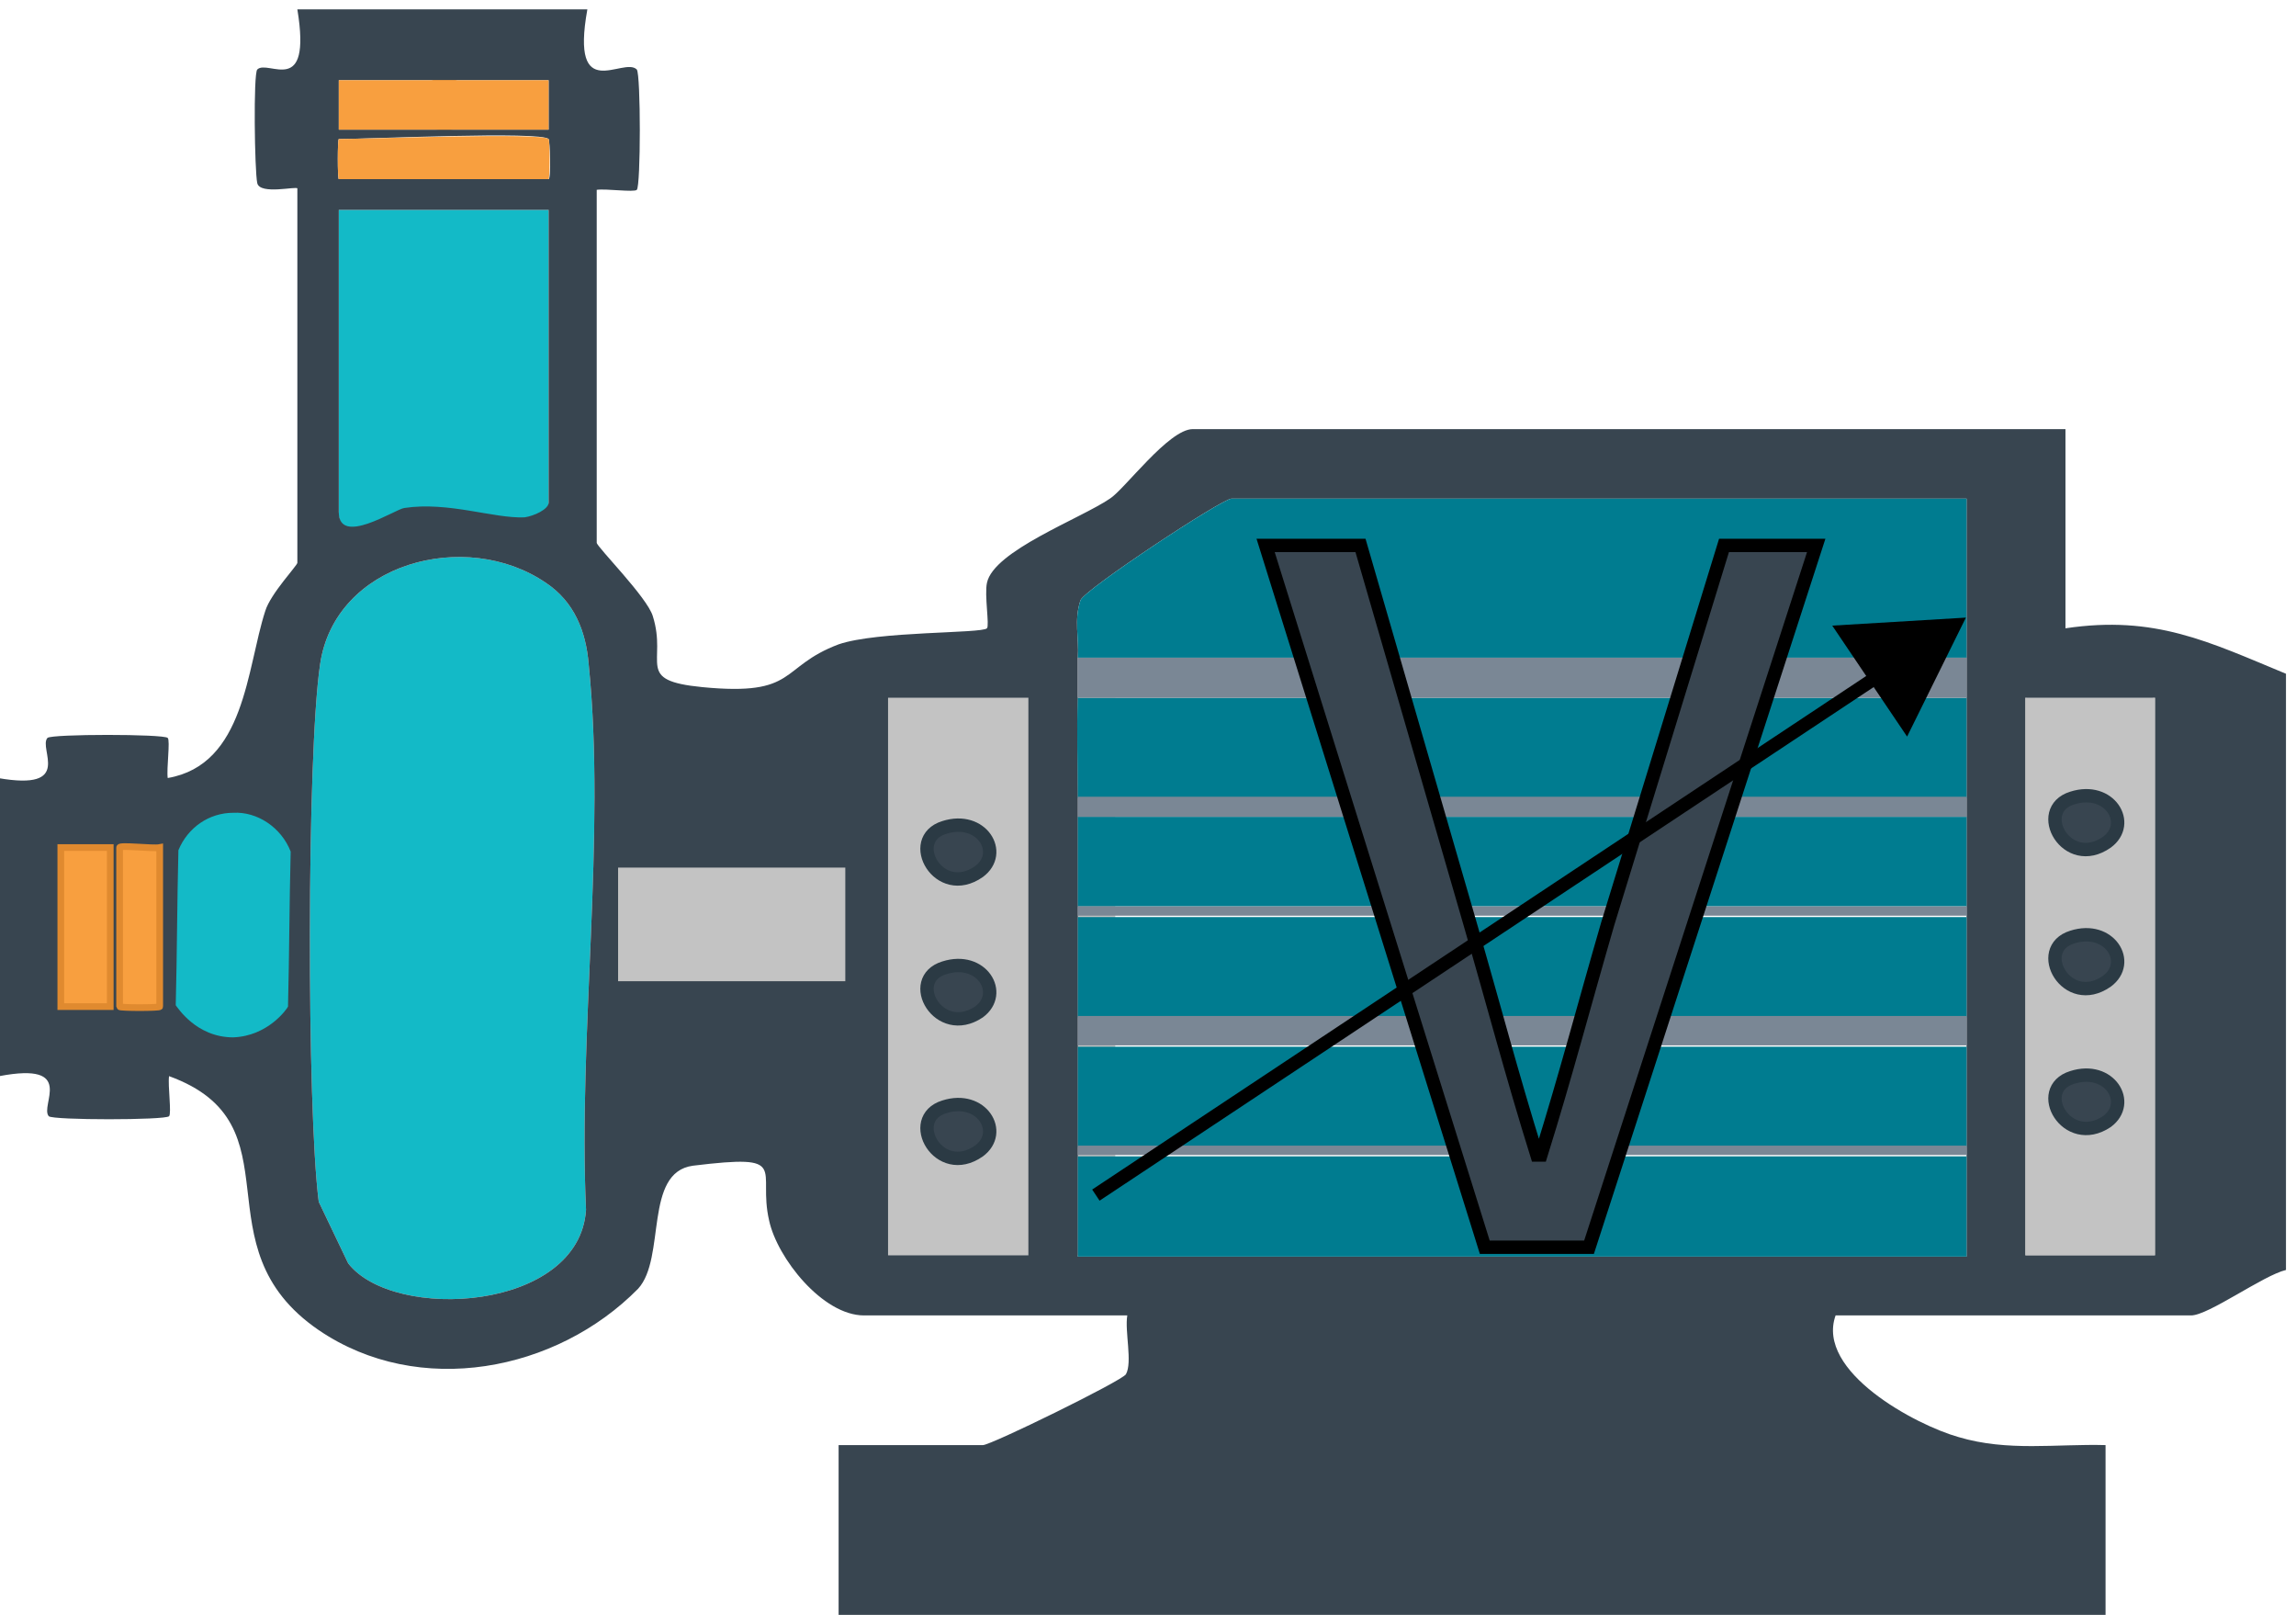
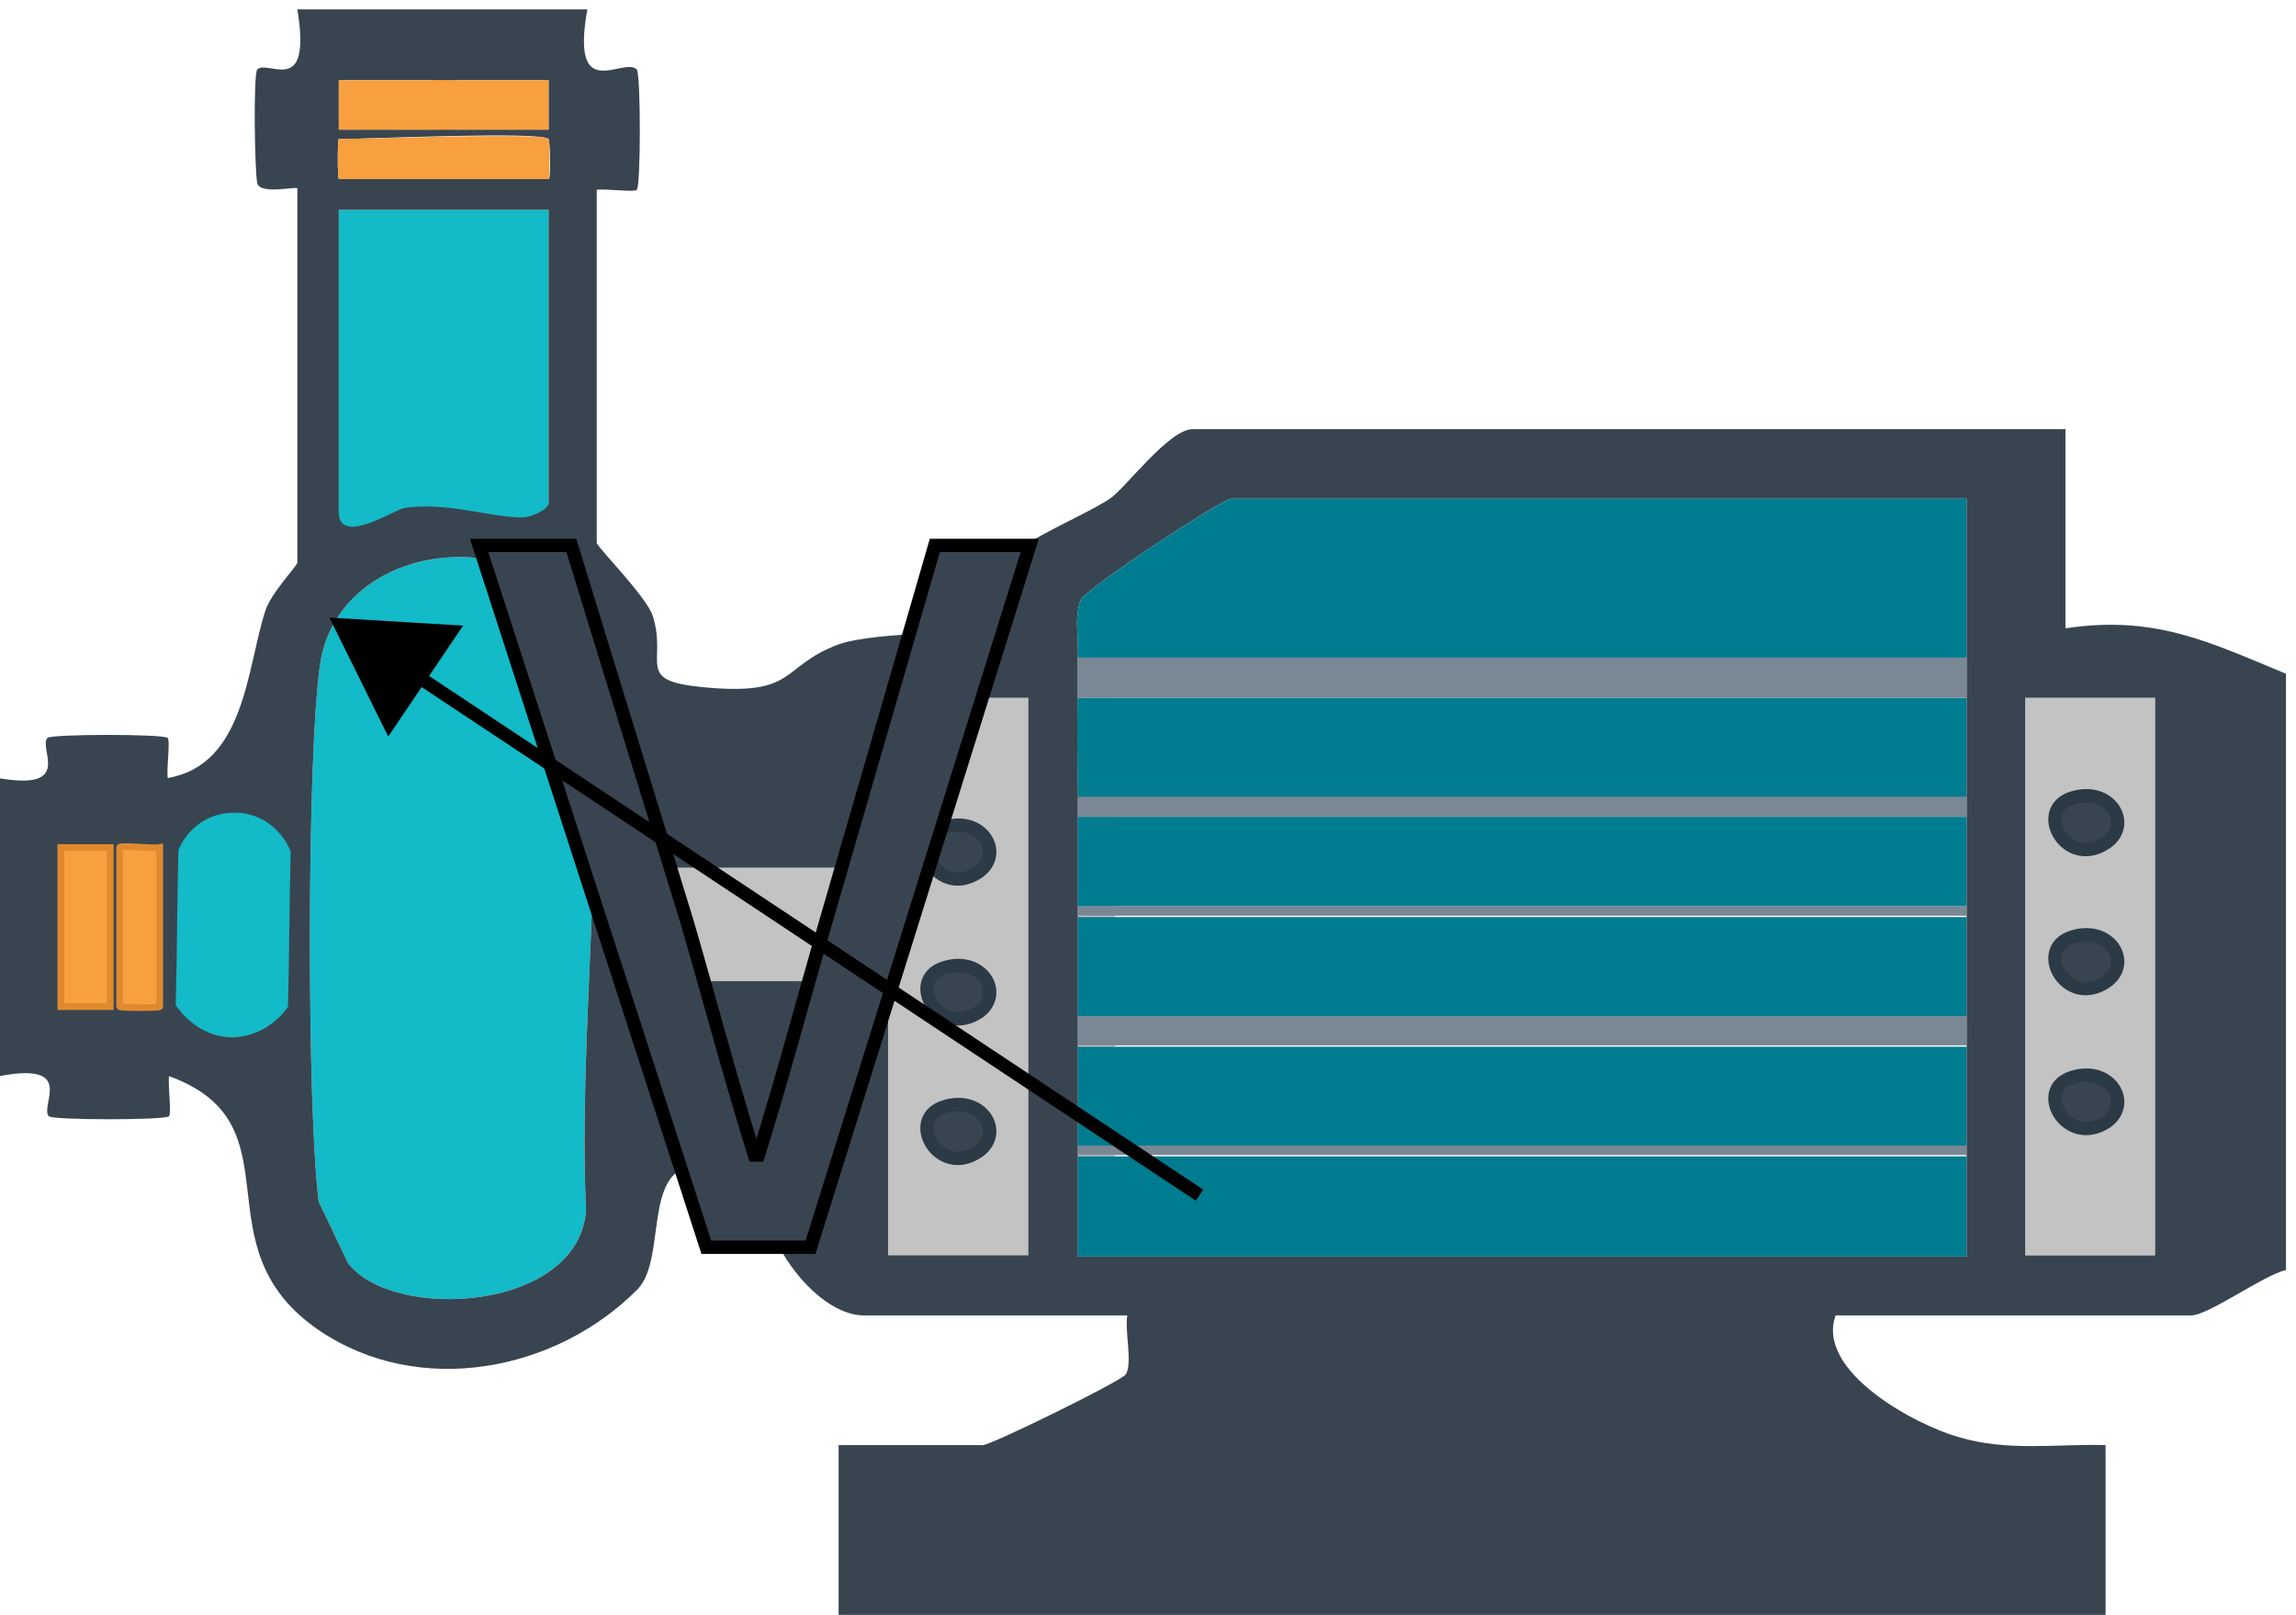
<svg version="1.1" id="Layer_1" x="0px" y="0px" viewBox="0 0 171.8 120.8" style="enable-background:new 0 0 171.8 120.8;" xml:space="preserve">
  <style type="text/css">
        .st0{fill:none;stroke:#F89F3F;}
        .st1{fill:#E5E7EA;}
        .st2{fill:#F89F3F;stroke:#E08A2F;stroke-width:0.5;}
        .st3{fill:#C3C3C3;}
        .st4{fill:#384550;stroke:#2B3A44;}
        .st5{fill:#13BAC7;}
        .st6{fill:#F89F3F;}
        .st7{fill:#384550;}
        .st8{fill:#007C90;}
        .st9{fill:#7A8795;}
        .st10{fill:#384550;stroke:#384550;stroke-width:1.5;}
        .st11{fill:#384550;stroke:#000000;stroke-miterlimit:10;}
        .st12{fill:none;stroke:#000000;stroke-miterlimit:10;}
  </style>
  <g id="artwork" transform="scale(-1, 1) translate(-171.75, 0)">
    <circle id="cp2" class="st0" cx="138.5" cy="7.8" r="1.5" />
    <circle id="cp1" class="st0" cx="165.4" cy="69.4" r="1.5" />
    <path class="st1" d="M105.3,52.2v41.7c-3.7-0.6-6.7-0.6-10.5,0V52.2 M98.5,65.2c2.9,2,5.5-2.4,2.6-3.3    C98.3,61.1,96.6,63.9,98.5,65.2z M98.5,75.7c2.9,2,5.5-2.4,2.6-3.3C98.3,71.5,96.6,74.3,98.5,75.7z M98.5,86.1    c2.9,2,5.5-2.4,2.6-3.3C98.3,82,96.6,84.8,98.5,86.1z" />
    <path class="st1" d="M124.3,64.8h-14.9c-1.6,0-1.6,7.5,0,7.5h14.9C126,72.3,126,64.8,124.3,64.8z" />
    <rect id="_x3C_Rectangle_x3E_" x="88.3" y="52.2" class="st3" width="17" height="41.7" />
    <rect x="6.8" y="52.2" class="st3" width="17" height="41.7" />
    <path class="st4" d="M101.1,61.9c-2.8-0.9-4.5,1.9-2.6,3.3C101.5,67.3,104,62.8,101.1,61.9z" />
    <path class="st4" d="M101.1,72.4c-2.8-0.9-4.5,1.9-2.6,3.3C101.5,77.7,104,73.3,101.1,72.4z" />
    <path class="st4" d="M101.1,82.8c-2.8-0.9-4.5,1.9-2.6,3.3C101.5,88.2,104,83.7,101.1,82.8z" />
    <path class="st5" d="M147.9,89.9c0.9-7,0.9-33.4-0.1-40.2c-1.1-7.6-10.9-10.2-16.9-6.1c-2.1,1.4-3,3.6-3.2,6.1    c-1.3,12.8,0.8,27.8,0.2,40.8c0.5,7.6,14.4,8.4,17.8,4" />
    <path class="st5" d="M130.7,15.7v22c0,0.5,1.1,1,1.8,1.1c2.3,0.1,5.7-1.2,9-0.7c0.7,0.1,4.9,2.9,4.9,0.3V15.7H130.7z" />
    <path class="st7" d="M171.8,80.5c-5.8-1.1-3,2.2-3.7,3c-0.3,0.3-8.7,0.3-9,0c-0.2-0.2,0.1-2.3,0-3c-9.9,3.6-2,12.7-11.2,19    c-7.5,5.1-17.8,3.1-23.9-3.1c-2.1-2.3-0.4-8.7-4.1-9.2c-7.4-0.9-4.8,0.2-5.7,4.1c-0.6,2.8-4,7.1-7.1,7.1H87.4    c0.2,1.2-0.4,3.5,0.1,4.4c0.3,0.5,10.1,5.3,10.7,5.3H109v12.7H14.2l0-12.7c3.7-0.1,7.3,0.5,11-0.6c3.2-0.9,10.7-4.9,9.2-9.1H7.8    c-1.3,0-5.4-3-7.1-3.4l0-44.6c5.8-2.4,9.8-4.4,16.5-3.4V32.1h65.3c1.8,0,5.1,4.5,6.2,5.2c2.2,1.5,8.7,3.9,9.2,6.3    c0.2,0.9-0.2,3.2,0,3.4c0.4,0.4,8.2,0.2,11.1,1.2c4.5,1.7,3,3.9,10.2,3.2c5.1-0.5,2.6-1.8,3.7-5.3c0.4-1.4,4.2-5.2,4.2-5.5V14.2    c-0.7-0.1-2.8,0.2-3,0c-0.3-0.3-0.3-8.6,0-9c1-1,5,2.7,3.7-4.5h21.7c-1.1,6.7,2.2,3.7,3,4.5c0.3,0.3,0.2,7.6,0,8.5    c-0.2,0.9-3,0.2-3,0.4v28c0,0.2,2,2.3,2.4,3.6c1.4,4.3,1.5,11.5,7.3,12.5c0.1-0.7-0.2-2.8,0-3c0.3-0.3,8.7-0.3,9,0    c0.7,0.8-2,4,3.7,3L171.8,80.5L171.8,80.5L171.8,80.5z M130.7,9.7h15.7V6h-15.7V9.7z M130.7,13.4h15.7c0.1,0,0.1-3,0-3    c-2.2,0-15.1-0.6-15.7,0C130.6,10.5,130.5,13.4,130.7,13.4z M130.7,37.6c0,0.5,1.1,1,1.8,1.1c2.3,0.1,5.7-1.2,9-0.7    c0.7,0.1,4.9,2.9,4.9,0.3V15.7h-15.7V37.6z M24.6,52.2c0,2.5,0,5,0,7.5c0,0.5,0,1,0,1.5c0,2.2,0,4.5,0,6.7c0,0.2,0,0.5,0,0.7    c0,2.5,0,5,0,7.5c0,0.7,0,1.5,0,2.2c0,2.5,0,5,0,7.5c0,0.2,0,0.5,0,0.7c0,2.5,0,5,0,7.5h66.5c0-2.5,0-5,0-7.5c0-0.2,0-0.5,0-0.7    c0-2.5,0-5,0-7.5c0-0.7,0-1.5,0-2.2c0-2.5,0-5,0-7.5c0-0.2,0-0.5,0-0.7c0-2.2,0-4.5,0-6.7c0-0.5,0-1,0-1.5c0-2.5,0.1-5,0-7.5    c0-1,0-2,0-3c-0.1-1.5,0.3-2.8-0.2-4.3c-0.3-0.8-10.6-7.6-11.3-7.6H24.6c0,4,0,8,0,11.9C24.6,50.2,24.6,51.2,24.6,52.2z     M147.9,89.9c0.9-7,0.9-33.4-0.1-40.2c-1.1-7.6-10.9-10.2-16.9-6.1c-2.1,1.4-3,3.6-3.2,6.1c-1.3,12.8,0.8,27.8,0.2,40.8    c0.5,7.6,14.4,8.4,17.8,4 M100,52.2h-5.2v41.7h10.5V52.2H100L100,52.2L100,52.2z M20.2,93.9V52.2h-9.7v41.7 M163.5,75.3h3.7V63.4    h-3.7V75.3z M159.8,75.3c0,0.1,3,0.1,3,0V63.4c0-0.1-2.5,0.1-3,0V75.3z" />
    <path class="st8" d="M91.1,49.2c-0.1-1.5,0.3-2.8-0.2-4.3c-0.3-0.8-10.6-7.6-11.3-7.6H24.6c0,4,0,8,0,11.9    C24.6,49.2,91.1,49.2,91.1,49.2z" />
    <path class="st8" d="M24.6,52.2c0,2.5,0,5,0,7.5h66.5c0-2.5,0.1-5,0-7.5H24.6z" />
    <path class="st8" d="M24.6,68.6c0,2.5,0,5,0,7.5h66.5c0-2.5,0-5,0-7.5H24.6z" />
    <path class="st8" d="M24.6,78.3c0,2.5,0,5,0,7.5h66.5c0-2.5,0-5,0-7.5H24.6z" />
    <path class="st8" d="M24.6,86.5c0,2.5,0,5,0,7.5h66.5c0-2.5,0-5,0-7.5H24.6z" />
    <path class="st8" d="M24.6,61.1c0,2.2,0,4.5,0,6.7h66.5c0-2.2,0-4.5,0-6.7C91.1,61.1,24.6,61.1,24.6,61.1z" />
    <path class="st3" d="M10.5,93.9V52.2c3.4,0.4,6.4,0.8,9.7,0v41.7 M14.2,63c2.9,2,5.5-2.4,2.6-3.3C13.9,58.8,12.2,61.6,14.2,63z     M14.2,73.4c2.9,2,5.5-2.4,2.6-3.3C13.9,69.3,12.2,72.1,14.2,73.4z M14.2,83.9c2.9,2,5.5-2.4,2.6-3.3    C13.9,79.7,12.2,82.5,14.2,83.9z" />
    <path class="st9" d="M24.6,49.2c0,1,0,2,0,3h66.5c0-1,0-2,0-3H24.6z" />
    <path class="st9" d="M24.6,76c0,0.7,0,1.5,0,2.2h66.5c0-0.7,0-1.5,0-2.2H24.6z" />
    <path class="st9" d="M24.6,59.6c0,0.5,0,1,0,1.5h66.5c0-0.5,0-1,0-1.5H24.6z" />
    <path class="st9" d="M24.6,67.8c0,0.2,0,0.5,0,0.7h66.5c0-0.2,0-0.5,0-0.7H24.6z" />
    <path class="st9" d="M24.6,85.7c0,0.2,0,0.5,0,0.7h66.5c0-0.2,0-0.5,0-0.7H24.6z" />
    <path class="st4" d="M16.7,59.7c-2.8-0.9-4.5,1.9-2.6,3.3C17.1,65.1,19.6,60.6,16.7,59.7z" />
    <path class="st4" d="M16.7,70.1c-2.8-0.9-4.5,1.9-2.6,3.3C17.1,75.5,19.6,71,16.7,70.1z" />
    <path class="st4" d="M16.7,80.6c-2.8-0.9-4.5,1.9-2.6,3.3C17.1,85.9,19.6,81.5,16.7,80.6z" />
    <polyline class="st10" points="150.2,75.3 154.5,81.1 158.6,75.2" />
    <path class="st5" d="M150,63.7c0.1,3.9,0.1,7.7,0.2,11.6c0.1,0.2,1.5,2.2,4.1,2.3c2.8,0,4.2-2.3,4.3-2.4    c-0.1-3.9-0.1-7.7-0.2-11.6c-0.7-1.7-2.3-2.8-4.1-2.8C152.5,60.7,150.7,61.9,150,63.7L150,63.7L150,63.7z" />
    <rect x="108.5" y="64.9" class="st3" width="17" height="8.5" />
    <rect id="suction" x="163.5" y="63.4" class="st2" width="3.7" height="11.9" />
    <path id="suction2" class="st2" d="M159.8,63.4v11.9c0,0.1,3,0.1,3,0V63.4C162.8,63.2,160.3,63.5,159.8,63.4z" />
    <rect id="discharge2" x="130.7" y="6" class="st6" width="15.7" height="3.7" />
    <path id="discharge" class="st6" d="M130.7,10.4c-0.1,0.1-0.1,3,0,3h15.7c0.1,0,0.1-3,0-3C144.2,10.4,131.2,9.9,130.7,10.4z" />
-   </g>
-   <g id="labels">
-     <path id="compound_path_letter_V" class="st11" d="M94.7,40.8h7.1l8.2,28.3c1.8,6.2,3.1,11.2,5,17.3h0.3c1.9-6.1,3.2-11.1,5-17.3   l8.7-28.3h6.9l-17,52.5h-7.8L94.7,40.8z" />
-     <g id="Arrow_for_variable_speed_pump">
-       <line x1="82" y1="89.4" x2="147.1" y2="46.2" />
-       <g>
-         <line class="st12" x1="82" y1="89.4" x2="141.1" y2="50.2" />
+     <g id="labels">
+       <path id="compound_path_letter_V" class="st11" d="M94.7,40.8h7.1l8.2,28.3c1.8,6.2,3.1,11.2,5,17.3h0.3c1.9-6.1,3.2-11.1,5-17.3   l8.7-28.3h6.9l-17,52.5h-7.8L94.7,40.8z" />
+       <g id="Arrow_for_variable_speed_pump">
+         <line x1="82" y1="89.4" x2="147.1" y2="46.2" />
        <g>
-           <polygon points="142.7,55.1 147.1,46.2 137.1,46.8" />
+           <line class="st12" x1="82" y1="89.4" x2="141.1" y2="50.2" />
+           <g>
+             <polygon points="142.7,55.1 147.1,46.2 137.1,46.8" />
+           </g>
        </g>
      </g>
    </g>
  </g>
</svg>
